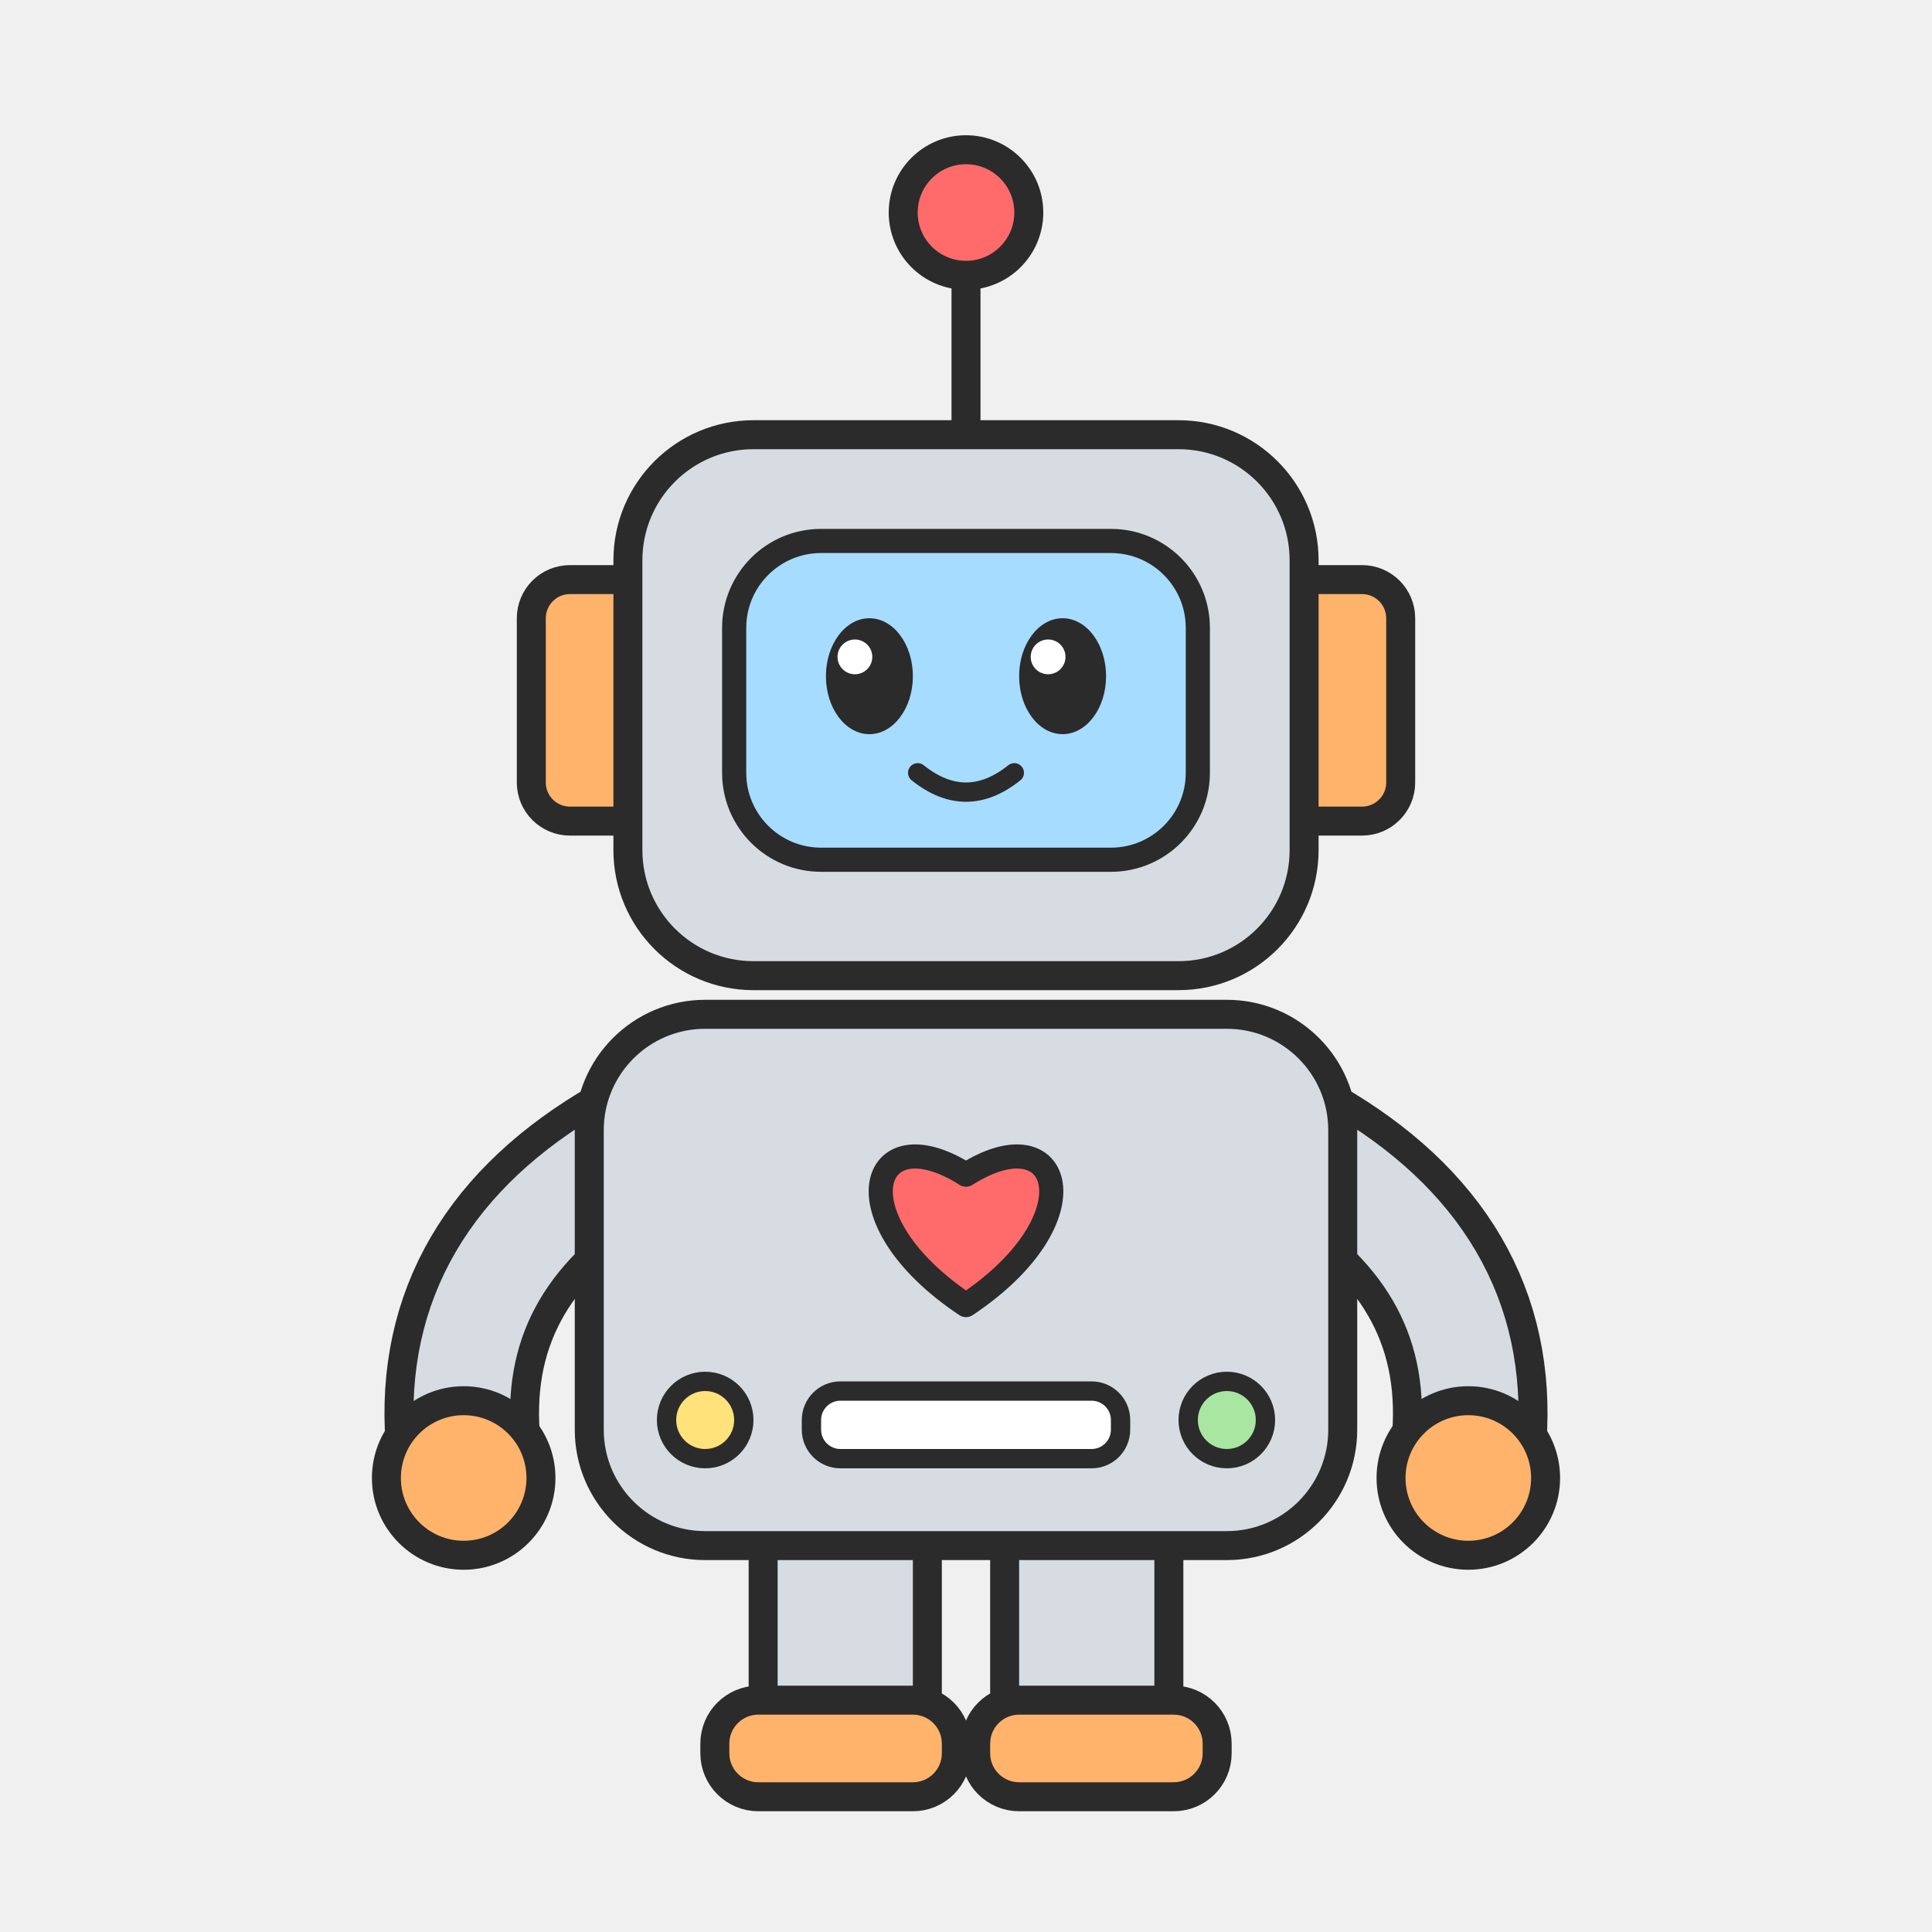
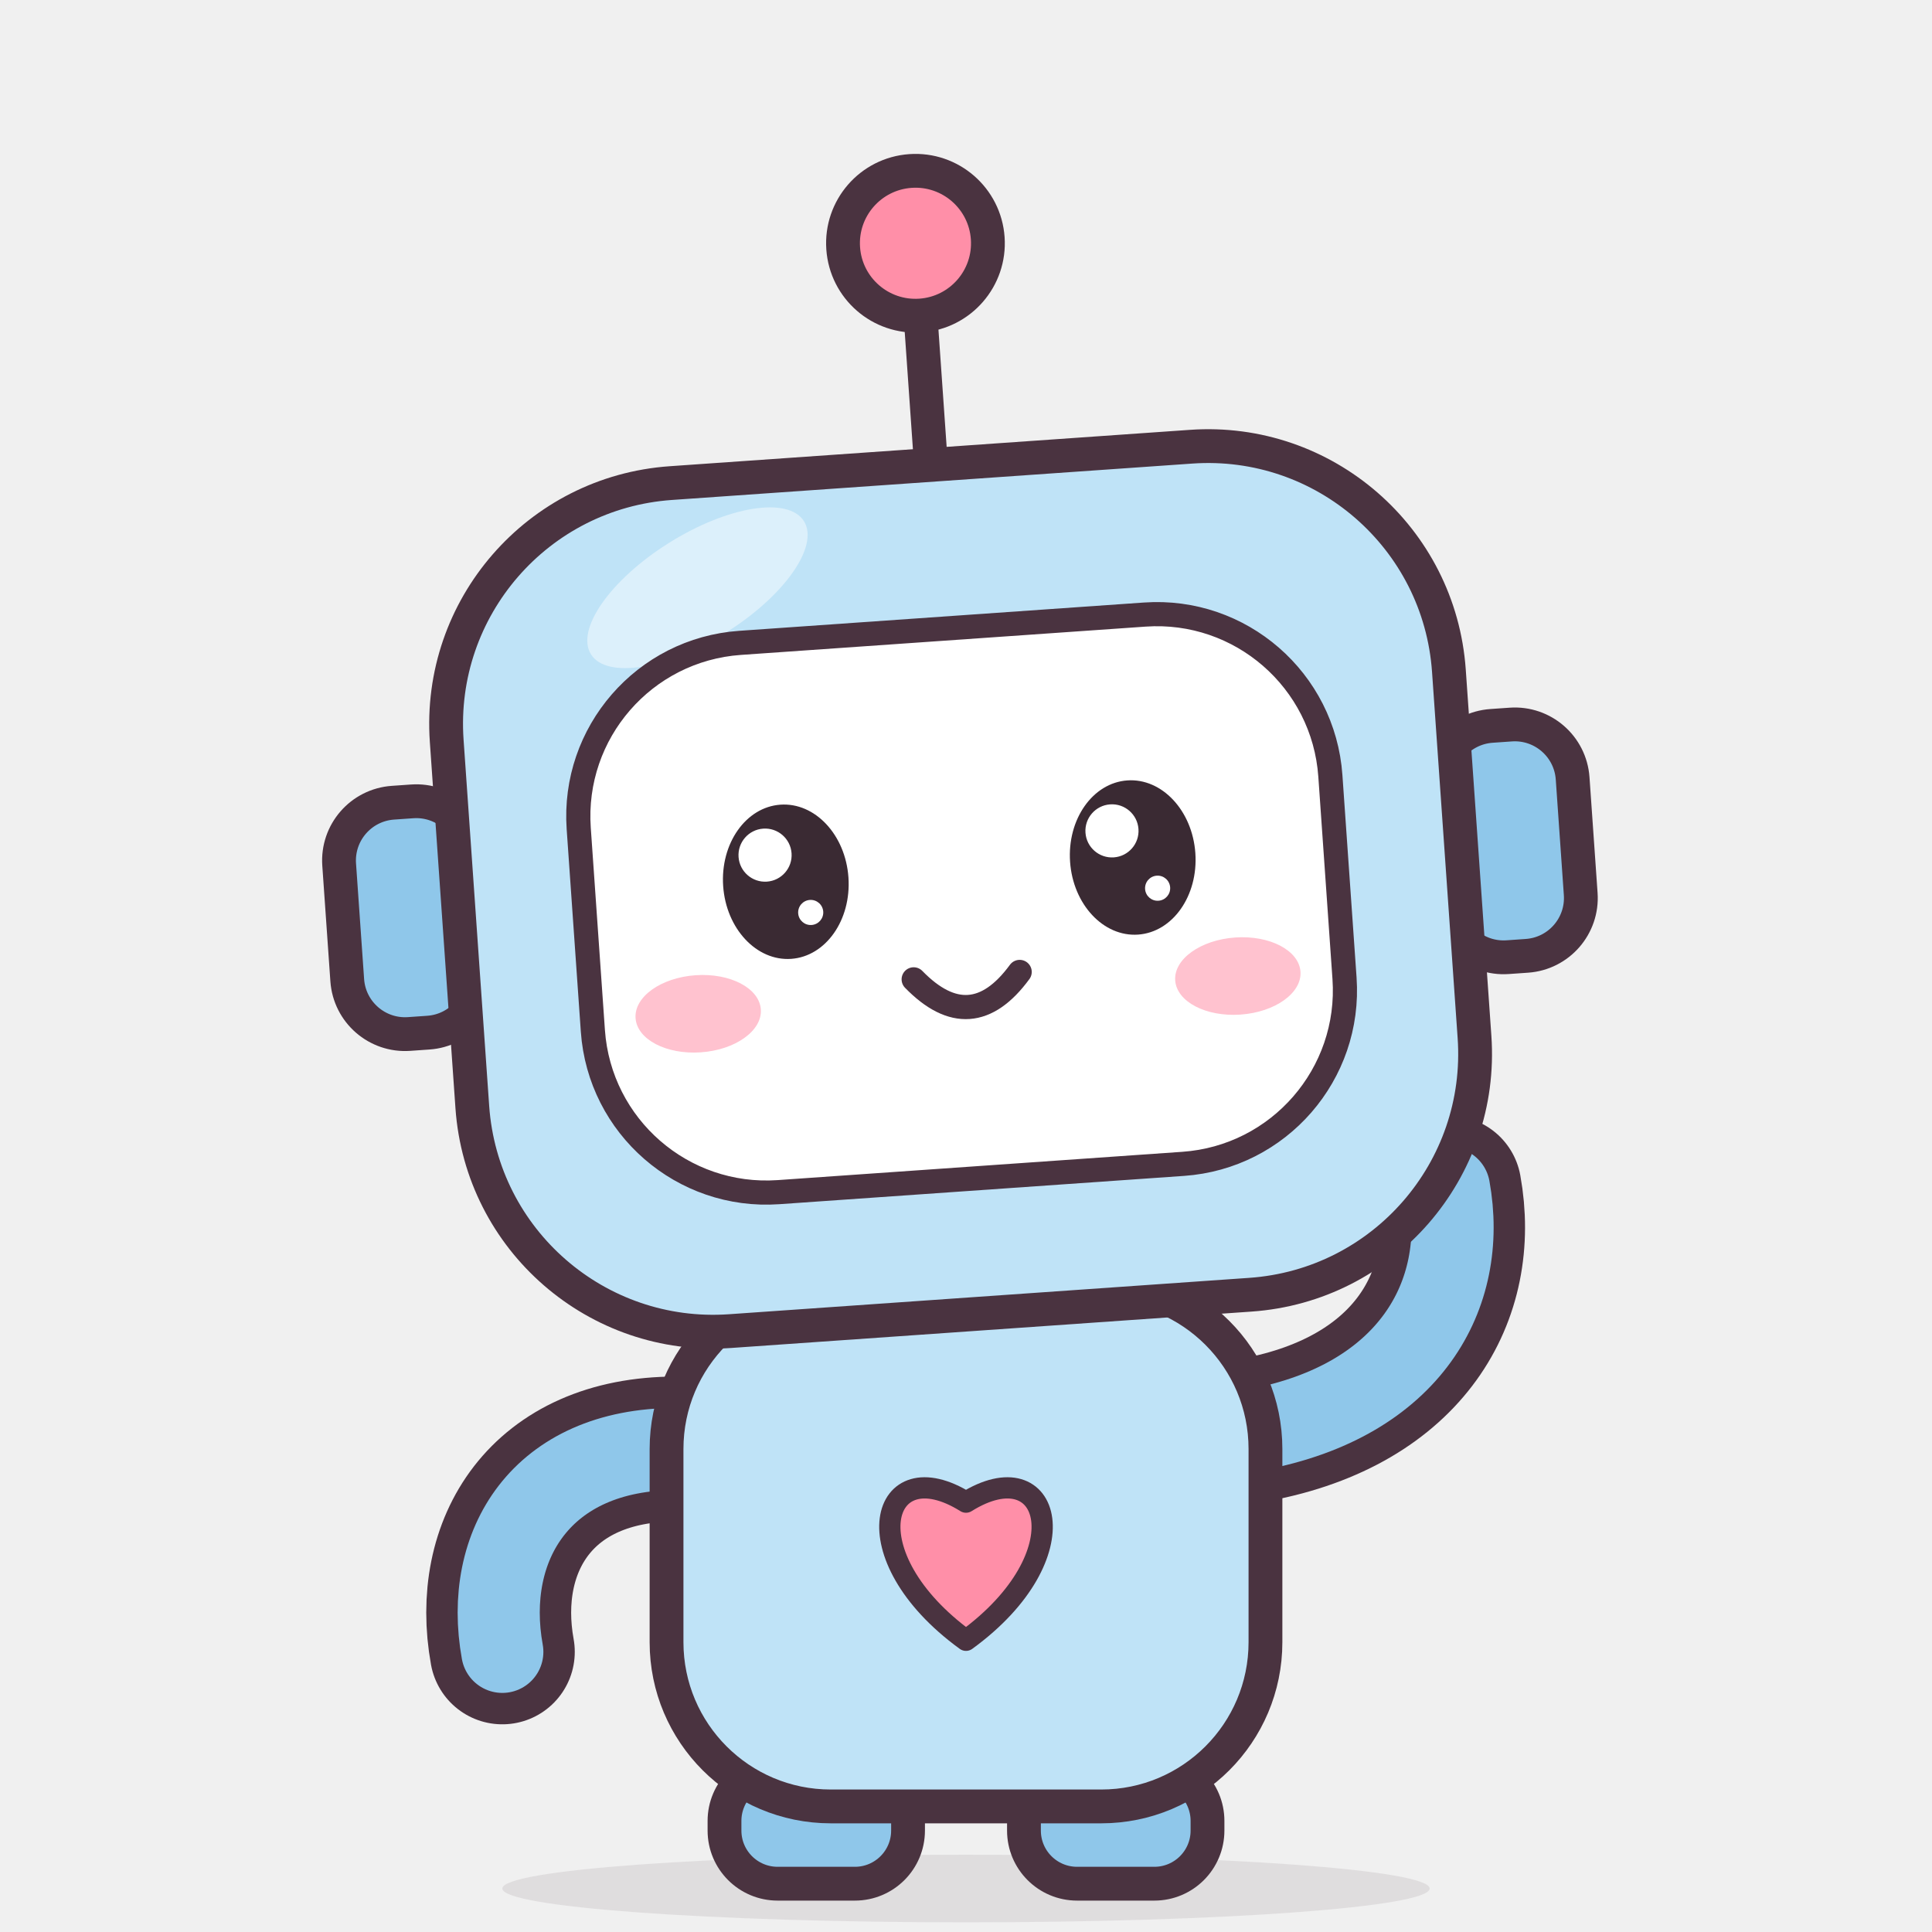
<svg xmlns="http://www.w3.org/2000/svg" viewBox="0 0 400 400">
-   <path d="M200 90 L200 52" fill="none" stroke="#2b2b2b" stroke-width="6" stroke-linejoin="round" stroke-linecap="round" />
-   <circle cx="200" cy="44" r="13" fill="#ff6b6b" stroke="#2b2b2b" stroke-width="6" stroke-linejoin="round" stroke-linecap="round" />
-   <rect x="110" y="120" width="28" height="50" rx="8" fill="#ffb36b" stroke="#2b2b2b" stroke-width="6" stroke-linejoin="round" stroke-linecap="round" />
-   <rect x="262" y="120" width="28" height="50" rx="8" fill="#ffb36b" stroke="#2b2b2b" stroke-width="6" stroke-linejoin="round" stroke-linecap="round" />
-   <rect x="130" y="90" width="140" height="112" rx="26" fill="#d7dce3" stroke="#2b2b2b" stroke-width="6" stroke-linejoin="round" stroke-linecap="round" />
-   <rect x="152" y="112" width="96" height="66" rx="18" fill="#a6dcff" stroke="#2b2b2b" stroke-width="5" stroke-linejoin="round" stroke-linecap="round" />
-   <ellipse cx="180" cy="140" rx="9" ry="12" fill="#2b2b2b" />
-   <circle cx="177" cy="136" r="3.6" fill="#fff" />
-   <ellipse cx="220" cy="140" rx="9" ry="12" fill="#2b2b2b" />
-   <circle cx="217" cy="136" r="3.6" fill="#fff" />
-   <path d="M190 160 Q200 168 210 160" fill="none" stroke="#2b2b2b" stroke-width="4" stroke-linejoin="round" stroke-linecap="round" />
-   <path d="M128 240 Q92 262 96 300" fill="none" stroke="#2b2b2b" stroke-width="32" stroke-linecap="round" stroke-linejoin="round" />
-   <path d="M128 240 Q92 262 96 300" fill="none" stroke="#d7dce3" stroke-width="20" stroke-linecap="round" stroke-linejoin="round" />
-   <path d="M272 240 Q308 262 304 300" fill="none" stroke="#2b2b2b" stroke-width="32" stroke-linecap="round" stroke-linejoin="round" />
-   <path d="M272 240 Q308 262 304 300" fill="none" stroke="#d7dce3" stroke-width="20" stroke-linecap="round" stroke-linejoin="round" />
-   <circle cx="96" cy="306" r="16" fill="#ffb36b" stroke="#2b2b2b" stroke-width="6" stroke-linejoin="round" stroke-linecap="round" />
-   <circle cx="304" cy="306" r="16" fill="#ffb36b" stroke="#2b2b2b" stroke-width="6" stroke-linejoin="round" stroke-linecap="round" />
-   <rect x="158" y="300" width="34" height="60" rx="10" fill="#d7dce3" stroke="#2b2b2b" stroke-width="6" stroke-linejoin="round" stroke-linecap="round" />
-   <rect x="208" y="300" width="34" height="60" rx="10" fill="#d7dce3" stroke="#2b2b2b" stroke-width="6" stroke-linejoin="round" stroke-linecap="round" />
-   <rect x="148" y="352" width="50" height="20" rx="9" fill="#ffb36b" stroke="#2b2b2b" stroke-width="6" stroke-linejoin="round" stroke-linecap="round" />
-   <rect x="202" y="352" width="50" height="20" rx="9" fill="#ffb36b" stroke="#2b2b2b" stroke-width="6" stroke-linejoin="round" stroke-linecap="round" />
-   <rect x="122" y="210" width="156" height="110" rx="24" fill="#d7dce3" stroke="#2b2b2b" stroke-width="6" stroke-linejoin="round" stroke-linecap="round" />
-   <path d="M200 270.2 C173.0 252.2 180.2 230.6 200 243.2 C219.8 230.6 227.0 252.2 200 270.2Z" fill="#ff6b6b" stroke="#2b2b2b" stroke-width="5" stroke-linejoin="round" stroke-linecap="round" />
-   <circle cx="146" cy="294" r="8" fill="#ffe27a" stroke="#2b2b2b" stroke-width="4" stroke-linejoin="round" stroke-linecap="round" />
-   <circle cx="254" cy="294" r="8" fill="#a8e6a1" stroke="#2b2b2b" stroke-width="4" stroke-linejoin="round" stroke-linecap="round" />
-   <rect x="168" y="288" width="64" height="14" rx="6" fill="#ffffff" stroke="#2b2b2b" stroke-width="4" stroke-linejoin="round" stroke-linecap="round" />
+   <ellipse data-c="1" cx="200" cy="391" rx="96" ry="7" fill="#4a3340" opacity=".1" />
+   <rect x="150" y="366" width="38" height="24" rx="11" fill="#8fc7ea" stroke="#4a3340" stroke-width="7" stroke-linejoin="round" stroke-linecap="round" />
+   <g transform="translate(400 0) scale(-1 1)">
+     <rect x="150" y="366" width="38" height="24" rx="11" fill="#8fc7ea" stroke="#4a3340" stroke-width="7" stroke-linejoin="round" stroke-linecap="round" />
+   </g>
+   <path d="M140 300 C112 300 100 320 104 342" fill="none" stroke="#4a3340" stroke-width="30" stroke-linecap="round" stroke-linejoin="round" />
+   <path d="M140 300 C112 300 100 320 104 342" fill="none" stroke="#8fc7ea" stroke-width="17" stroke-linecap="round" stroke-linejoin="round" />
+   <path d="M260 296 C292 290 304 268 300 246" fill="none" stroke="#4a3340" stroke-width="30" stroke-linecap="round" stroke-linejoin="round" />
+   <path d="M260 296 C292 290 304 268 300 246" fill="none" stroke="#8fc7ea" stroke-width="17" stroke-linecap="round" stroke-linejoin="round" />
+   <rect x="138" y="266" width="124" height="108" rx="34" fill="#bfe3f7" stroke="#4a3340" stroke-width="7" stroke-linejoin="round" stroke-linecap="round" />
+   <path transform="translate(200 322) scale(1.1)" d="M0 16 C-22 0 -16 -20 0 -10 C16 -20 22 0 0 16Z" fill="#ff8fa8" stroke="#4a3340" stroke-width="4" stroke-linejoin="round" stroke-linecap="round" />
+   <g transform="rotate(-4 200 200)">
+     <rect x="72" y="158" width="28" height="48" rx="12" fill="#8fc7ea" stroke="#4a3340" stroke-width="7" stroke-linejoin="round" stroke-linecap="round" />
+     <g transform="translate(400 0) scale(-1 1)">
+       <rect x="72" y="158" width="28" height="48" rx="12" fill="#8fc7ea" stroke="#4a3340" stroke-width="7" stroke-linejoin="round" stroke-linecap="round" />
+     </g>
+     <path d="M200 96 V62" fill="none" stroke="#4a3340" stroke-width="7" stroke-linejoin="round" stroke-linecap="round" />
+     <circle cx="200" cy="50" r="15" fill="#ff8fa8" stroke="#4a3340" stroke-width="7" stroke-linejoin="round" stroke-linecap="round" />
+     <rect x="96" y="96" width="208" height="176" rx="50" fill="#bfe3f7" stroke="#4a3340" stroke-width="7" stroke-linejoin="round" stroke-linecap="round" />
+     <ellipse data-c="1" cx="150" cy="118" rx="26" ry="11" fill="#fff" opacity=".45" transform="rotate(-28 150 118)" />
+     <rect x="122" y="130" width="156" height="114" rx="36" fill="#ffffff" stroke="#4a3340" stroke-width="5" stroke-linejoin="round" stroke-linecap="round" />
+     <ellipse data-k="1" cx="164" cy="180" rx="13" ry="16" fill="#3a2a33" />
+     <circle data-k="1" cx="160.1" cy="174.2" r="5.5" fill="#fff" />
+     <circle data-k="1" cx="168.7" cy="186.7" r="2.6" fill="#fff" />
+     <ellipse data-k="1" cx="236" cy="180" rx="13" ry="16" fill="#3a2a33" />
+     <circle data-k="1" cx="232.1" cy="174.2" r="5.5" fill="#fff" />
+     <circle data-k="1" cx="240.7" cy="186.7" r="2.6" fill="#fff" />
+     <ellipse data-c="1" cx="144" cy="206" rx="13" ry="8" fill="#ff8fa8" opacity=".55" />
+     <ellipse data-c="1" cx="256" cy="206" rx="13" ry="8" fill="#ff8fa8" opacity=".55" />
+     <path d="M189 202 Q200 215 211 202" fill="none" stroke="#4a3340" stroke-width="5" stroke-linejoin="round" stroke-linecap="round" />
+   </g>
</svg>
